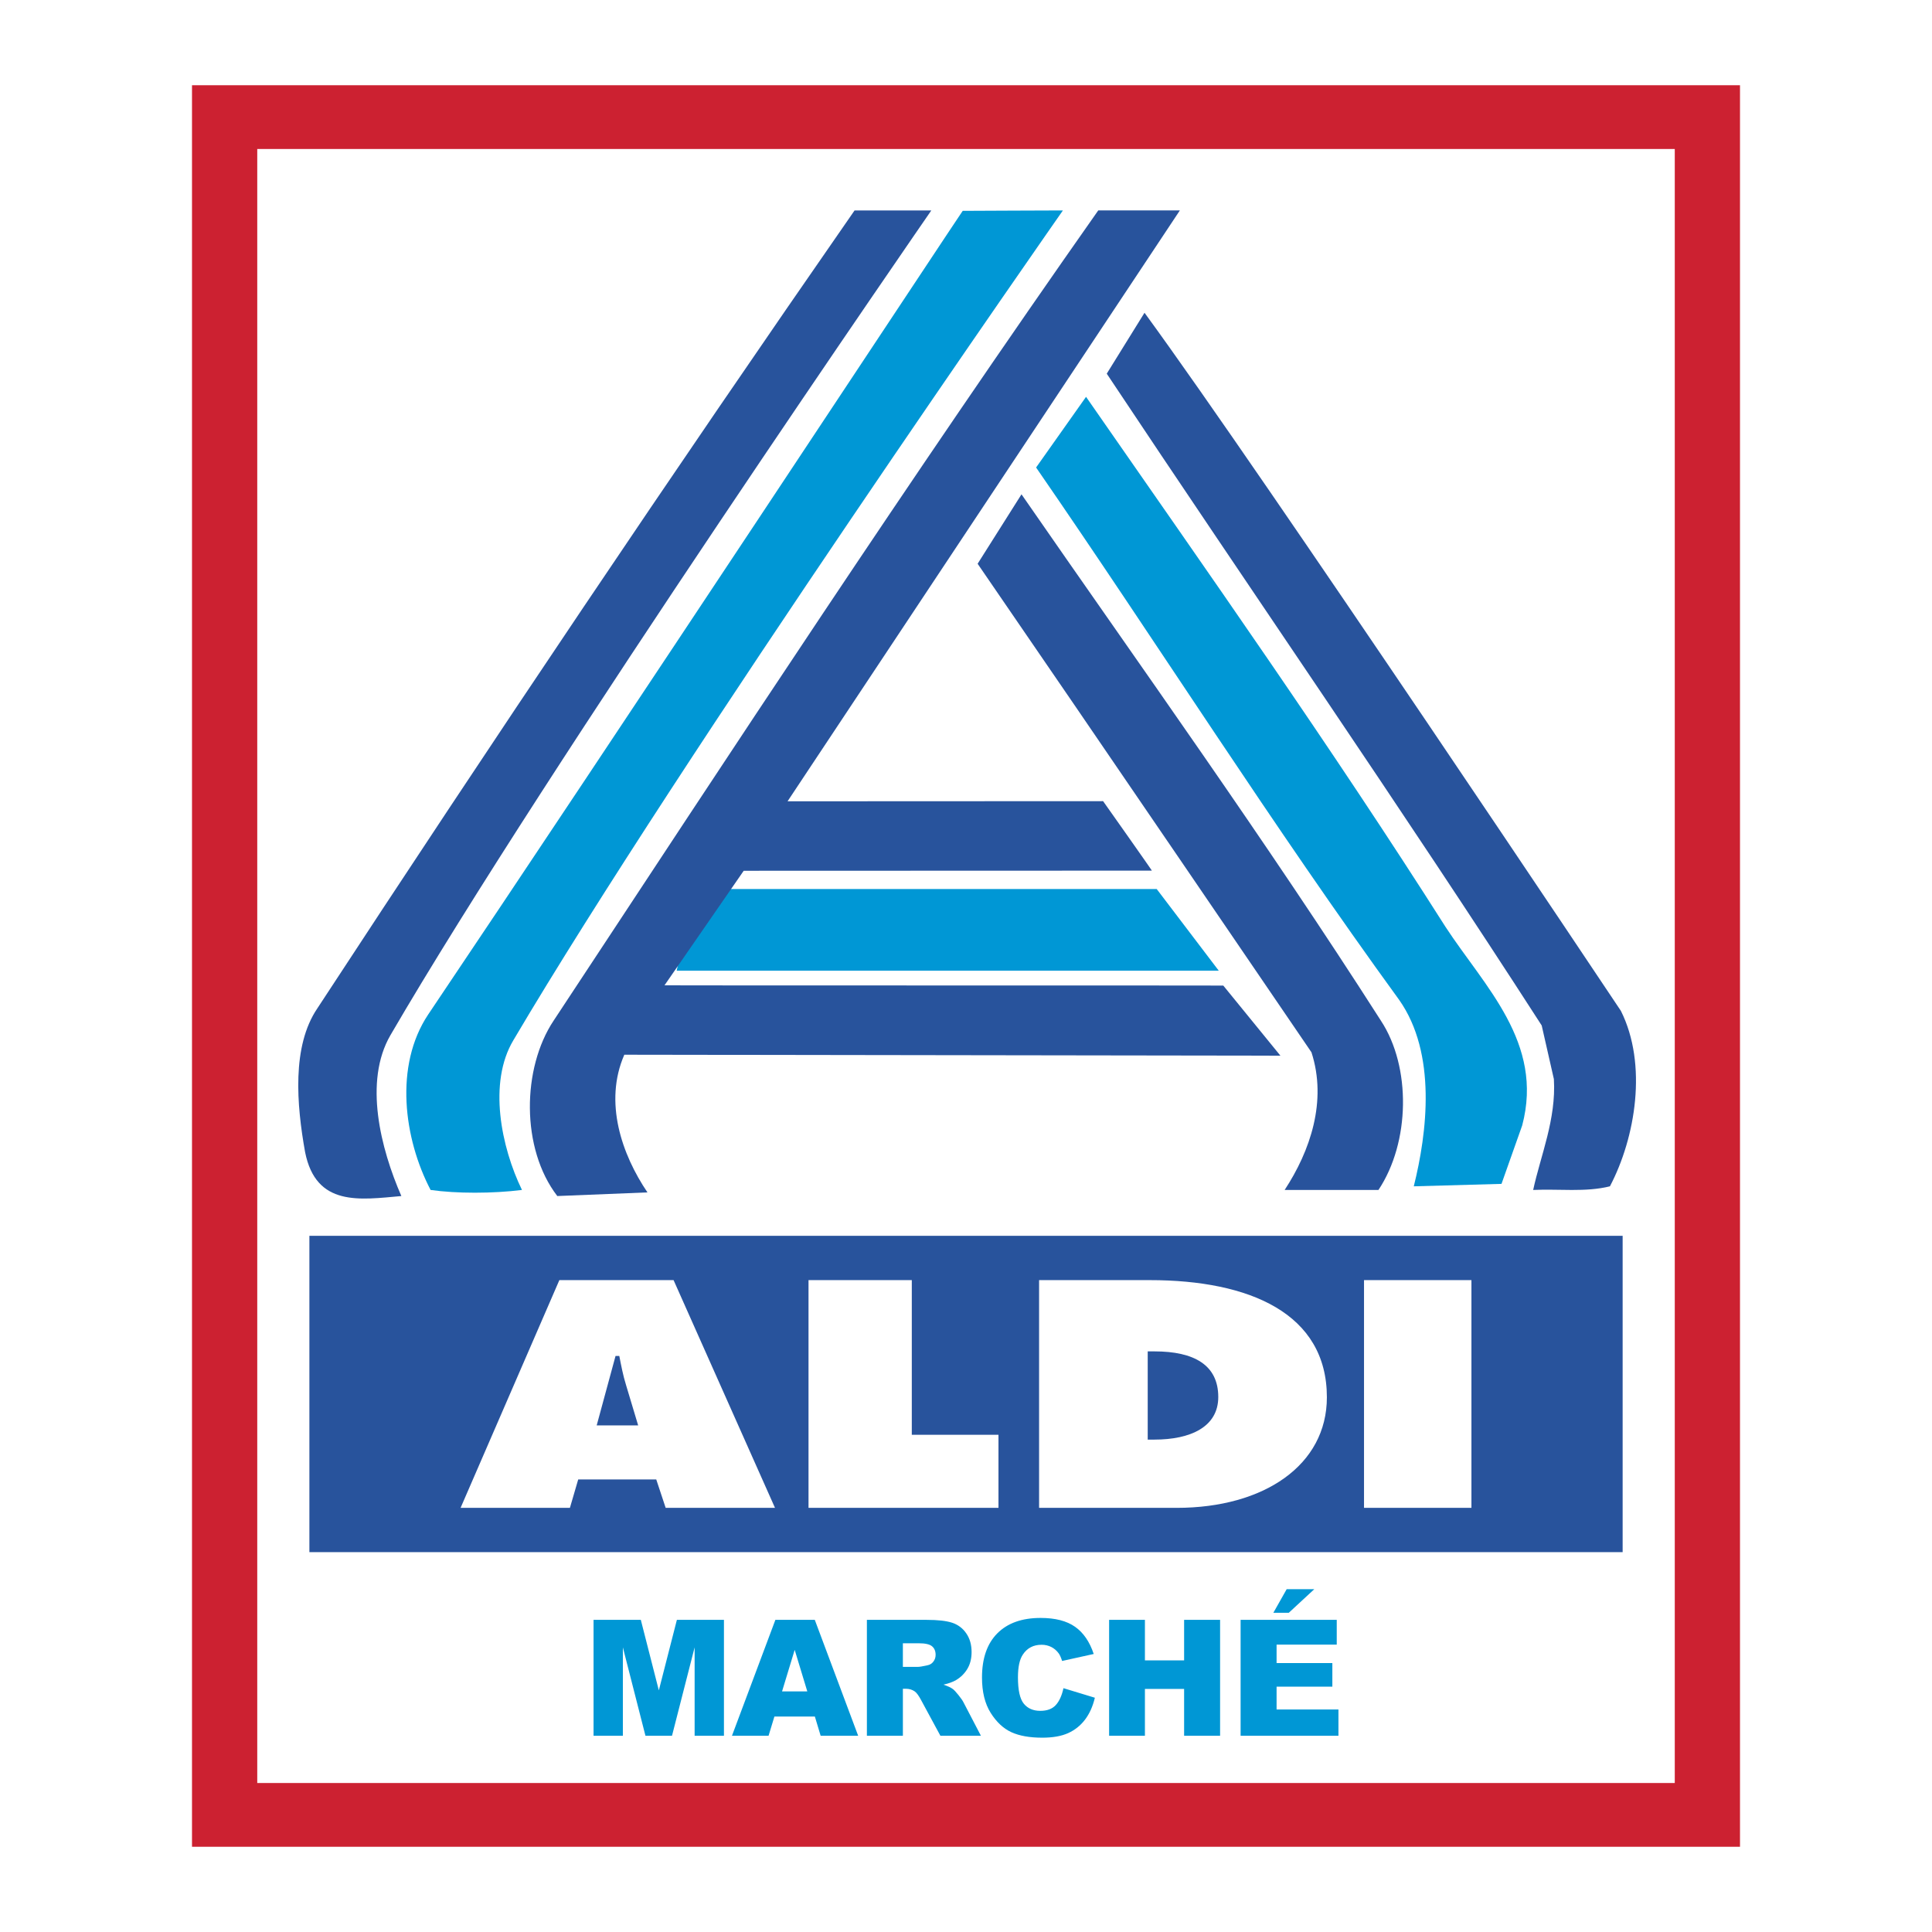
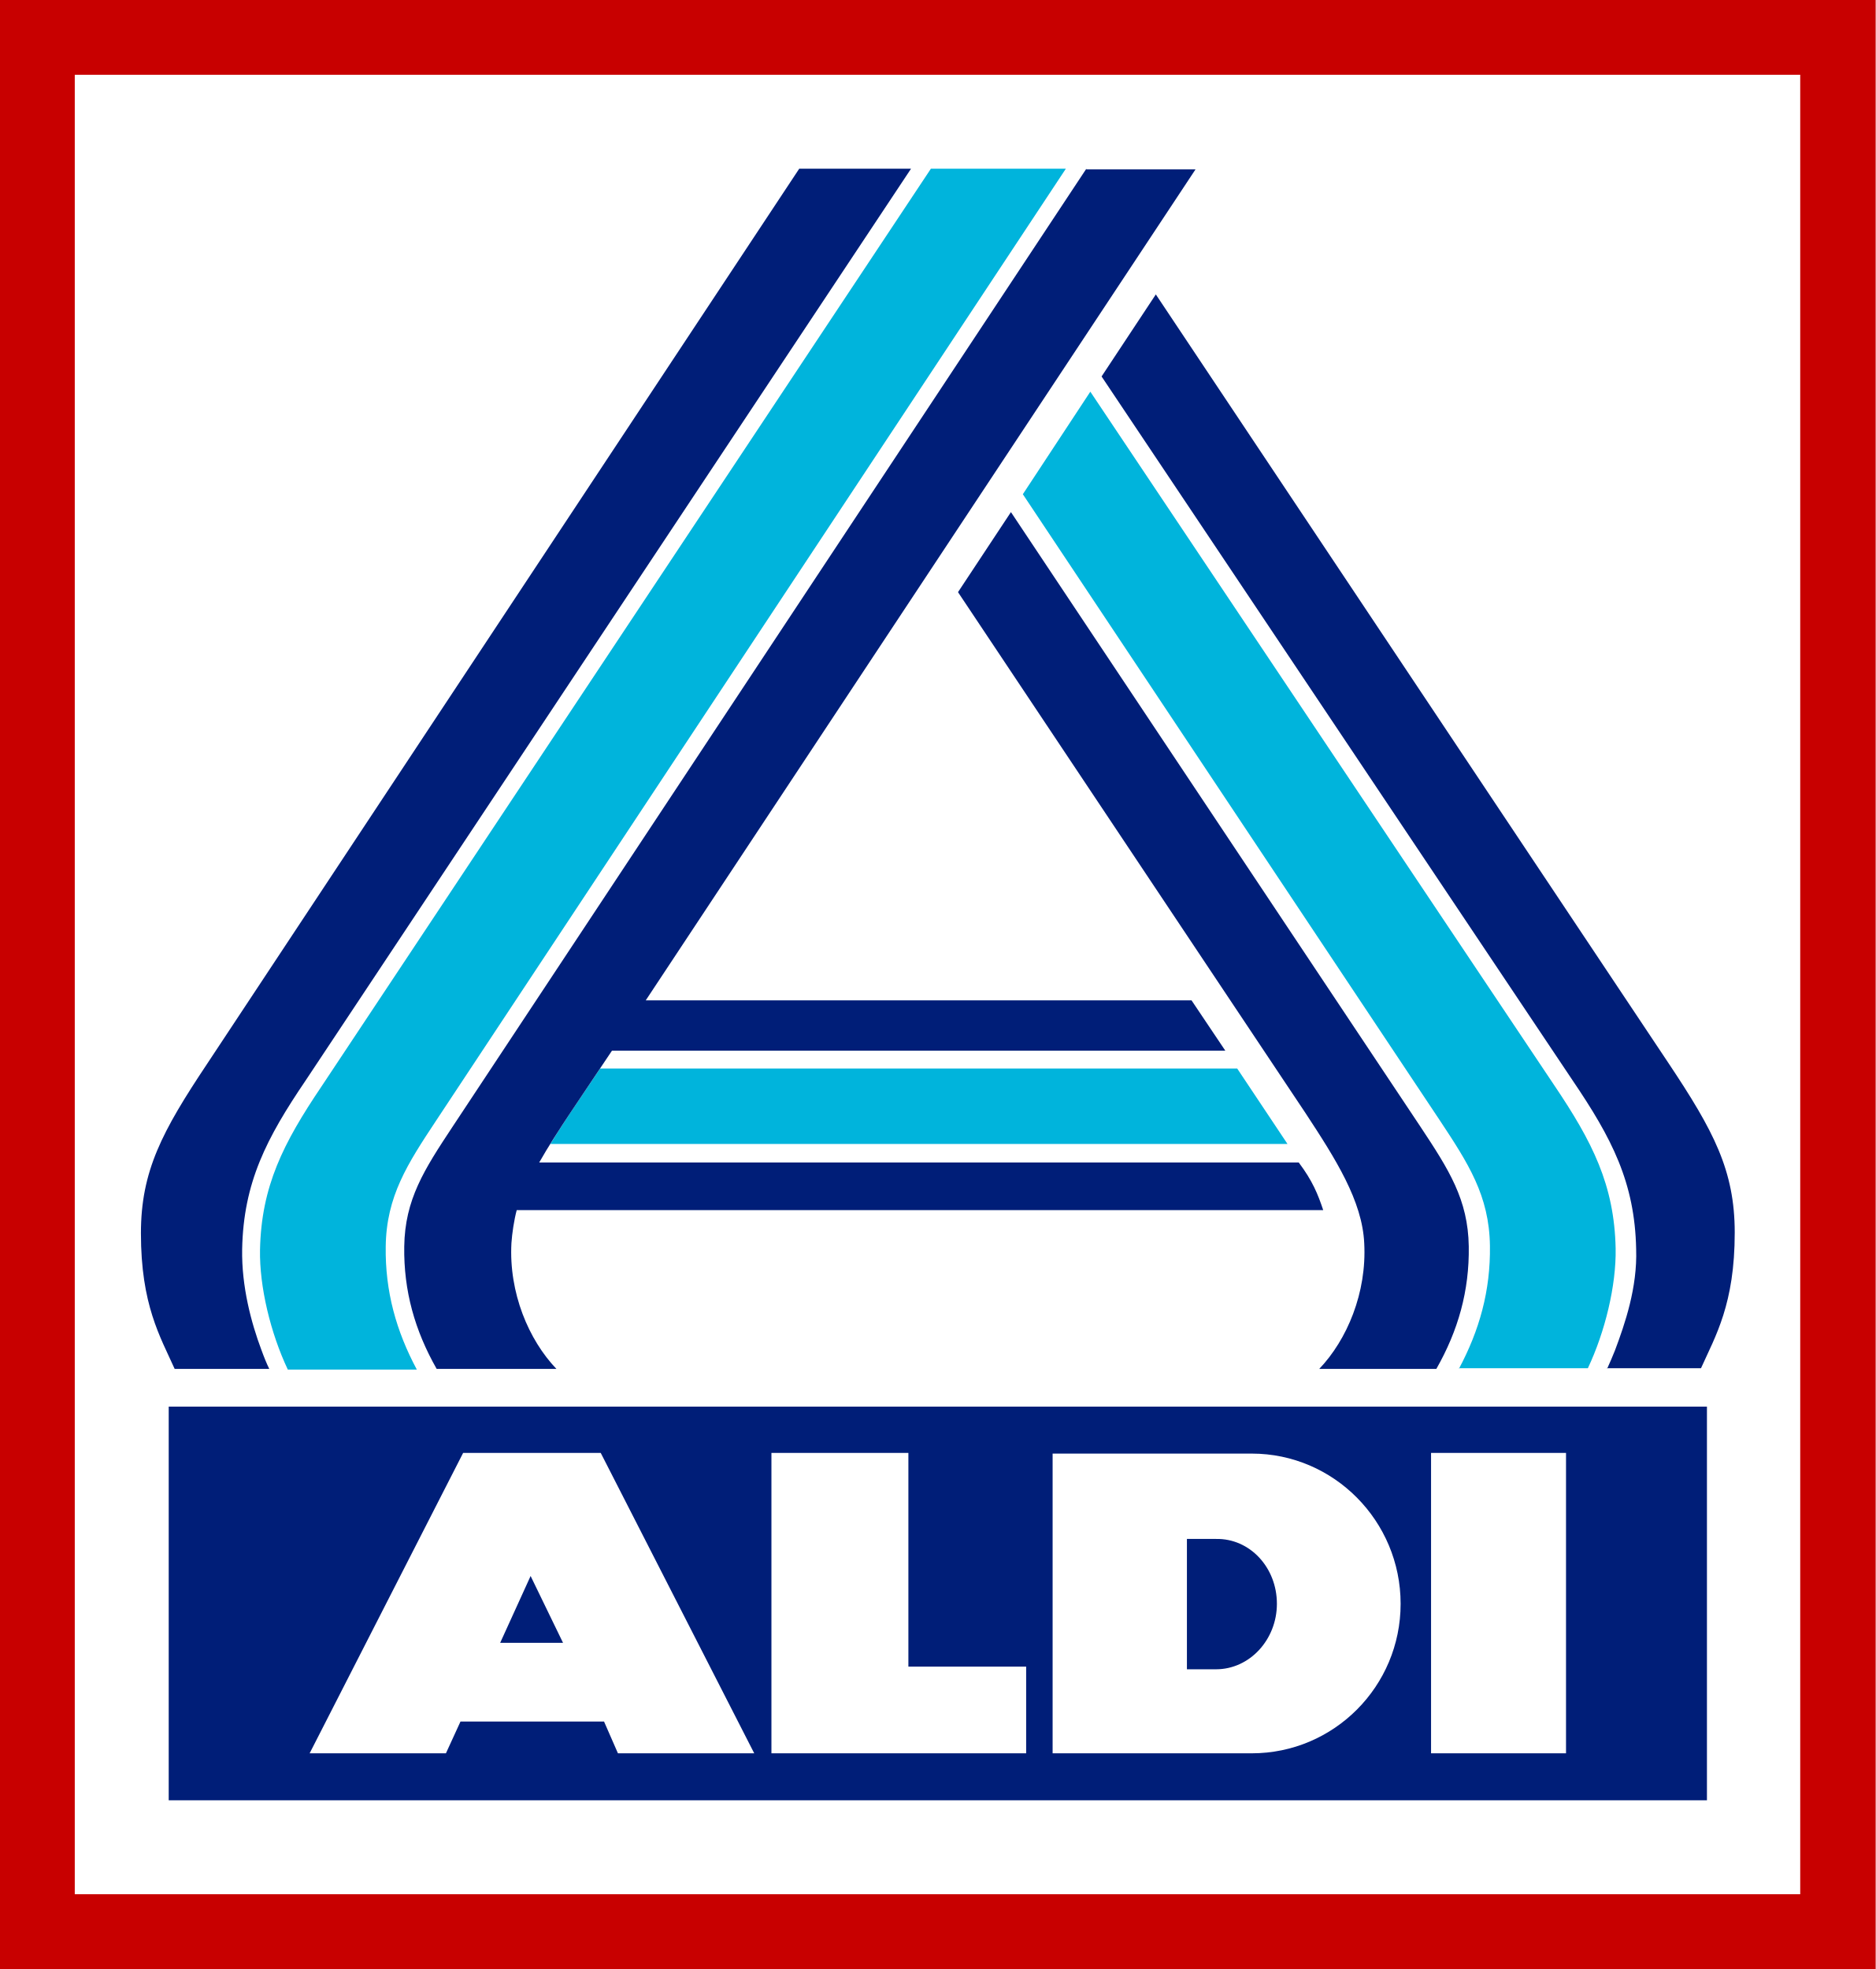
- <svg xmlns="http://www.w3.org/2000/svg" width="2500" height="2500" viewBox="0 0 192.756 192.756">
-   <g fill-rule="evenodd" clip-rule="evenodd">
-     <path fill="#fff" d="M0 0h192.756v192.756H0V0z" />
-     <path fill="#cc2131" d="M173.6 184.252H19.156V8.504H173.6v175.748z" />
-     <path fill="#fff" d="M167.092 177.891H25.666V14.865h141.426v163.026z" />
-     <path d="M38.95 103.287c-2.674 4.619-.973 11.303 1.093 16.043-4.131.365-8.508 1.094-9.602-4.375-.851-4.74-1.337-10.574 1.216-14.344C49.16 73.87 67.029 47.251 85.261 20.995h7.657c0 .001-38.41 55.55-53.968 82.292z" fill="#28539c" />
-     <path d="M51.226 103.773c-2.552 4.254-1.215 10.695.851 14.949-2.917.365-6.564.365-9.116 0-2.674-5.104-3.646-12.398-.243-17.502 17.26-25.649 53.285-80.184 53.332-80.184 0 0 10.01-.047 9.997-.041 0 .001-38.168 54.577-54.821 82.778z" fill="#0097d5" />
-     <path d="M161.717 100.855c2.674 5.348 1.459 12.641-1.094 17.504-2.432.607-5.105.242-7.658.363.73-3.404 2.309-7.049 2.066-11.061l-1.215-5.348c-14.102-21.88-28.93-43.273-43.395-65.031l3.768-6.078c11.913 16.29 47.528 69.651 47.528 69.651z" fill="#28539c" />
-     <path d="M144.215 92.468c3.889 5.956 9.844 11.548 7.656 19.813l-2.066 5.834-8.752.244c1.336-5.348 2.309-13.25-1.457-18.598-12.643-17.383-24.068-35.494-36.225-53.119l4.984-7.05c12.155 17.505 24.432 34.887 35.86 52.876z" fill="#0097d5" />
-     <path d="M137.77 101.828c3.041 4.617 2.92 12.154-.242 16.895h-9.359c2.553-3.889 4.254-8.873 2.676-13.734 0 0-22.854-33.548-33.307-48.743l4.377-6.928c12.032 17.381 24.429 34.641 35.855 52.51z" fill="#28539c" />
-     <path fill="#0097d5" d="M59.219 161.613h4.715l1.798 7.035 1.801-7.035h4.695v11.565h-2.925v-8.821l-2.257 8.821h-2.649l-2.253-8.821v8.821h-2.925v-11.565zM78.025 168.754l1.261-4.148 1.259 4.148h-2.52zm3.852 4.424h3.743l-4.328-11.564H77.36l-4.332 11.564h3.651l.583-1.916H81.3l.577 1.916zM90.081 163.949h1.574c.654 0 1.099.1 1.336.301.238.199.356.486.356.859 0 .254-.075.479-.225.672a.935.935 0 0 1-.582.363c-.47.105-.786.16-.948.16H90.08v-2.355h.001zm0 9.229v-4.689h.315c.325 0 .617.09.874.268.189.137.405.434.646.893l1.909 3.529h4.042l-1.742-3.342c-.084-.17-.251-.41-.5-.721-.25-.312-.439-.516-.571-.609-.194-.143-.504-.285-.928-.428.534-.121.955-.275 1.263-.459a3.216 3.216 0 0 0 1.135-1.133c.274-.465.412-1.02.412-1.66 0-.736-.179-1.363-.538-1.875a2.7 2.7 0 0 0-1.412-1.055c-.584-.189-1.43-.283-2.535-.283H86.49v11.564h3.591zM106.102 168.43l3.133.953c-.211.879-.541 1.611-.996 2.203a4.336 4.336 0 0 1-1.686 1.334c-.67.299-1.525.449-2.564.449-1.256 0-2.285-.182-3.082-.547s-1.486-1.008-2.066-1.926c-.578-.918-.867-2.096-.867-3.527 0-1.91.508-3.381 1.527-4.408 1.02-1.025 2.459-1.539 4.322-1.539 1.457 0 2.604.295 3.439.885.834.588 1.453 1.492 1.859 2.711l-3.154.697c-.111-.35-.225-.605-.348-.768a2.073 2.073 0 0 0-.732-.627 2.125 2.125 0 0 0-.971-.221c-.812 0-1.434.326-1.865.977-.326.482-.49 1.24-.49 2.273 0 1.277.195 2.154.586 2.631.389.473.936.711 1.641.711.686 0 1.201-.193 1.551-.58.35-.384.602-.945.763-1.681zM110.656 161.613h3.573v4.045h3.91v-4.045h3.59v11.565h-3.59v-4.672h-3.91v4.672h-3.573v-11.565zM123.775 161.613h9.592v2.469h-6.002v1.842h5.564v2.355h-5.564v2.277h6.172v2.621h-9.762v-11.564zm4.596-3.058h2.754l-2.545 2.355h-1.539l1.33-2.355z" />
-     <path d="M115.18 134.828h-.672v8.801h.672c3.598 0 6.367-1.266 6.367-4.25 0-3.193-2.412-4.551-6.367-4.551z" fill="#28539c" />
-     <path d="M30.868 123.299v31.561h131.023v-31.561H30.868zm35.546 27.14l-.94-2.834h-7.786l-.828 2.834H45.952l9.855-22.721h11.396l10.119 22.721H66.414zm33.203 0H80.666v-22.721H90.97v15.428h8.648v7.293h-.001zm17.778 0H103.67v-22.721h11.035c10.006 0 17.678 3.344 17.678 11.691 0 6.751-6.248 11.03-14.988 11.03h29.41-10.717v-22.721h10.717v22.721h-29.41z" fill="#28539c" />
-     <path d="M61.788 135.283h-.375l-1.881 6.928h4.137l-1.203-4.006c-.302-.965-.49-1.959-.678-2.922z" fill="#28539c" />
-     <path fill="#0097d5" d="M115.406 88.7H69.31l-1.797 8.144h54.081l-6.188-8.144z" />
-     <path d="M66.299 98.303c-.029.027 55.767.008 55.748.027l5.701 6.996-65.46-.096c-2.067 4.74-.243 9.967 2.309 13.736l-8.995.363c-3.646-4.74-3.524-12.762-.365-17.502 17.868-27.107 35.616-54.212 54.335-80.833h8.143l-39.14 58.952 31.481-.014c.006 0 4.922 6.967 4.865 6.931l-40.721.014-7.901 11.426z" fill="#28539c" />
+ <svg xmlns="http://www.w3.org/2000/svg" width="80.01mm" height="83.989mm" viewBox="0 0 283.5 297.6" id="svg2" version="1.1">
+   <defs id="defs4" />
+   <g id="layer1" transform="translate(-229.6786,-434.9908)">
+     <g id="g3363" transform="translate(229.6786,434.9908)">
+       <path style="fill:#ffffff" d="M 272.1,286.3 H 11.3 v -275 h 260.8 z" id="path39729" />
+       <path id="path3337" d="M 283.5,297.6 283.5,0 0,0 l 0,297.6 283.5,0 0,0 z m -11.4,-11.3 -260.8,0 0,-275 260.8,0 0,275 0,0 z" style="fill:#c80000" />
+       <polygon id="polygon3339" points="258,212.6 258,272.1 25.5,272.1 25.5,212.6 25.5,212.6 " style="fill:#001e78" />
+       <path id="path3341" d="m 236.7,265 0,-45.4 -20.4,0 0,45.4 20.4,0 0,0 z m -25,-22.6 c 0,-12.5 -10.1,-22.7 -22.5,-22.7 l -30.1,0 0,45.3 30.1,0 c 12.4,0 22.5,-10.1 22.5,-22.6 l 0,0 z m -18.7,0 c 0,5.4 -4.1,9.9 -9.2,9.9 l -4.4,0 0,-19.7 4.4,0 c 5.1,-0.1 9.2,4.3 9.2,9.8 l 0,0 z m -76.4,22.6 38.5,0 0,-13.1 -17.8,0 0,-32.3 -20.7,0 0,45.4 0,0 z m -23.2,0 20.6,0 -23.2,-45.4 -20.8,0 -23.2,45.4 20.6,0 2.2,-4.8 21.7,0 2.1,4.8 0,0 z m -8.3,-16.7 -9.5,0 4.6,-10.1 4.9,10.1 0,0 z" style="fill:#ffffff" />
+       <path id="path3343" d="m 220.5,206.9 c 3.1,-5.8 4.8,-11.8 4.7,-18.6 -0.1,-7.6 -3.3,-12.5 -7.6,-19 l -63,-94.6 10.2,-15.5 70.1,104.8 c 5.8,8.6 9.1,15.1 9.3,24.7 0.1,5.6 -1.6,12.6 -4.2,18.1 l -19.5,0 0,0.1 z" style="fill:#00b4dc" />
+       <path id="path3345" d="m 242.9,206.9 c 0.5,-1.1 0.8,-1.8 1.2,-2.8 1.5,-4 3.4,-9.5 3.2,-15.3 -0.2,-10.1 -3.7,-16.8 -9.6,-25.5 l -71.2,-106.4 8.2,-12.4 77.5,116.2 c 6.8,10.2 10,16.2 10,25.6 0,10.8 -2.9,15.6 -5.1,20.5 l -14.2,0 0,0.1 z" style="fill:#001e78" />
+       <path id="path3347" d="m 199.4,206.9 c 4.2,-4.4 7.2,-11.5 6.8,-19 -0.3,-6.4 -4.3,-12.7 -8.9,-19.7 l -52.5,-78.7 8,-12.1 61.9,92.9 c 4.3,6.5 7.2,11 7.3,18.1 0.1,6.7 -1.6,12.7 -4.9,18.5 l -17.7,0 0,0 z" style="fill:#001e78" />
+       <path id="path3349" d="M 120.8,25.5 31.3,160.8 c -6.8,10.2 -10,16.2 -10,25.6 0,10.8 2.9,15.6 5.1,20.5 l 14.3,0 c -0.4,-0.8 -0.8,-1.8 -1.2,-2.9 -1.5,-4 -3,-9.5 -2.9,-15.2 0.2,-10.1 3.7,-16.8 9.6,-25.5 l 91.5,-137.8 -16.9,0 0,0 z" style="fill:#001e78" />
+       <path id="path3351" d="M 140.7,25.5 48.6,164.2 c -5.8,8.6 -9.1,15.1 -9.3,24.7 -0.1,5.6 1.6,12.6 4.2,18.1 l 19.5,0 c -3.1,-5.8 -4.8,-11.8 -4.7,-18.6 0.1,-7.6 3.3,-12.5 7.6,-19 l 95.2,-143.9 -20.4,0 0,0 z" style="fill:#00b4dc" />
+       <path id="path3353" d="m 83.2,172.9 111.4,0 -7.6,-11.4 -96.3,0 -4.5,6.7 c -1,1.5 -2.1,3.2 -3,4.7 l 0,0 z" style="fill:#00b4dc" />
+       <path id="path3355" d="M 164.2,25.5 68.4,170.3 c -4.3,6.5 -7.2,11 -7.3,18.1 -0.1,6.7 1.6,12.7 4.9,18.5 l 18.1,0 c -4.2,-4.4 -7.2,-11.5 -6.8,-19 0.1,-1.5 0.4,-3.5 0.8,-5 l 121.9,0 c -0.8,-2.4 -1.6,-4.4 -3.7,-7.2 l -114.8,0 c 1.3,-2.3 3.1,-5.1 4.7,-7.5 l 6.3,-9.4 92.7,0 -5.1,-7.6 -82.5,0 83.1,-125.6 -16.5,0 0,-0.1 z" style="fill:#001e78" />
+     </g>
  </g>
</svg>
